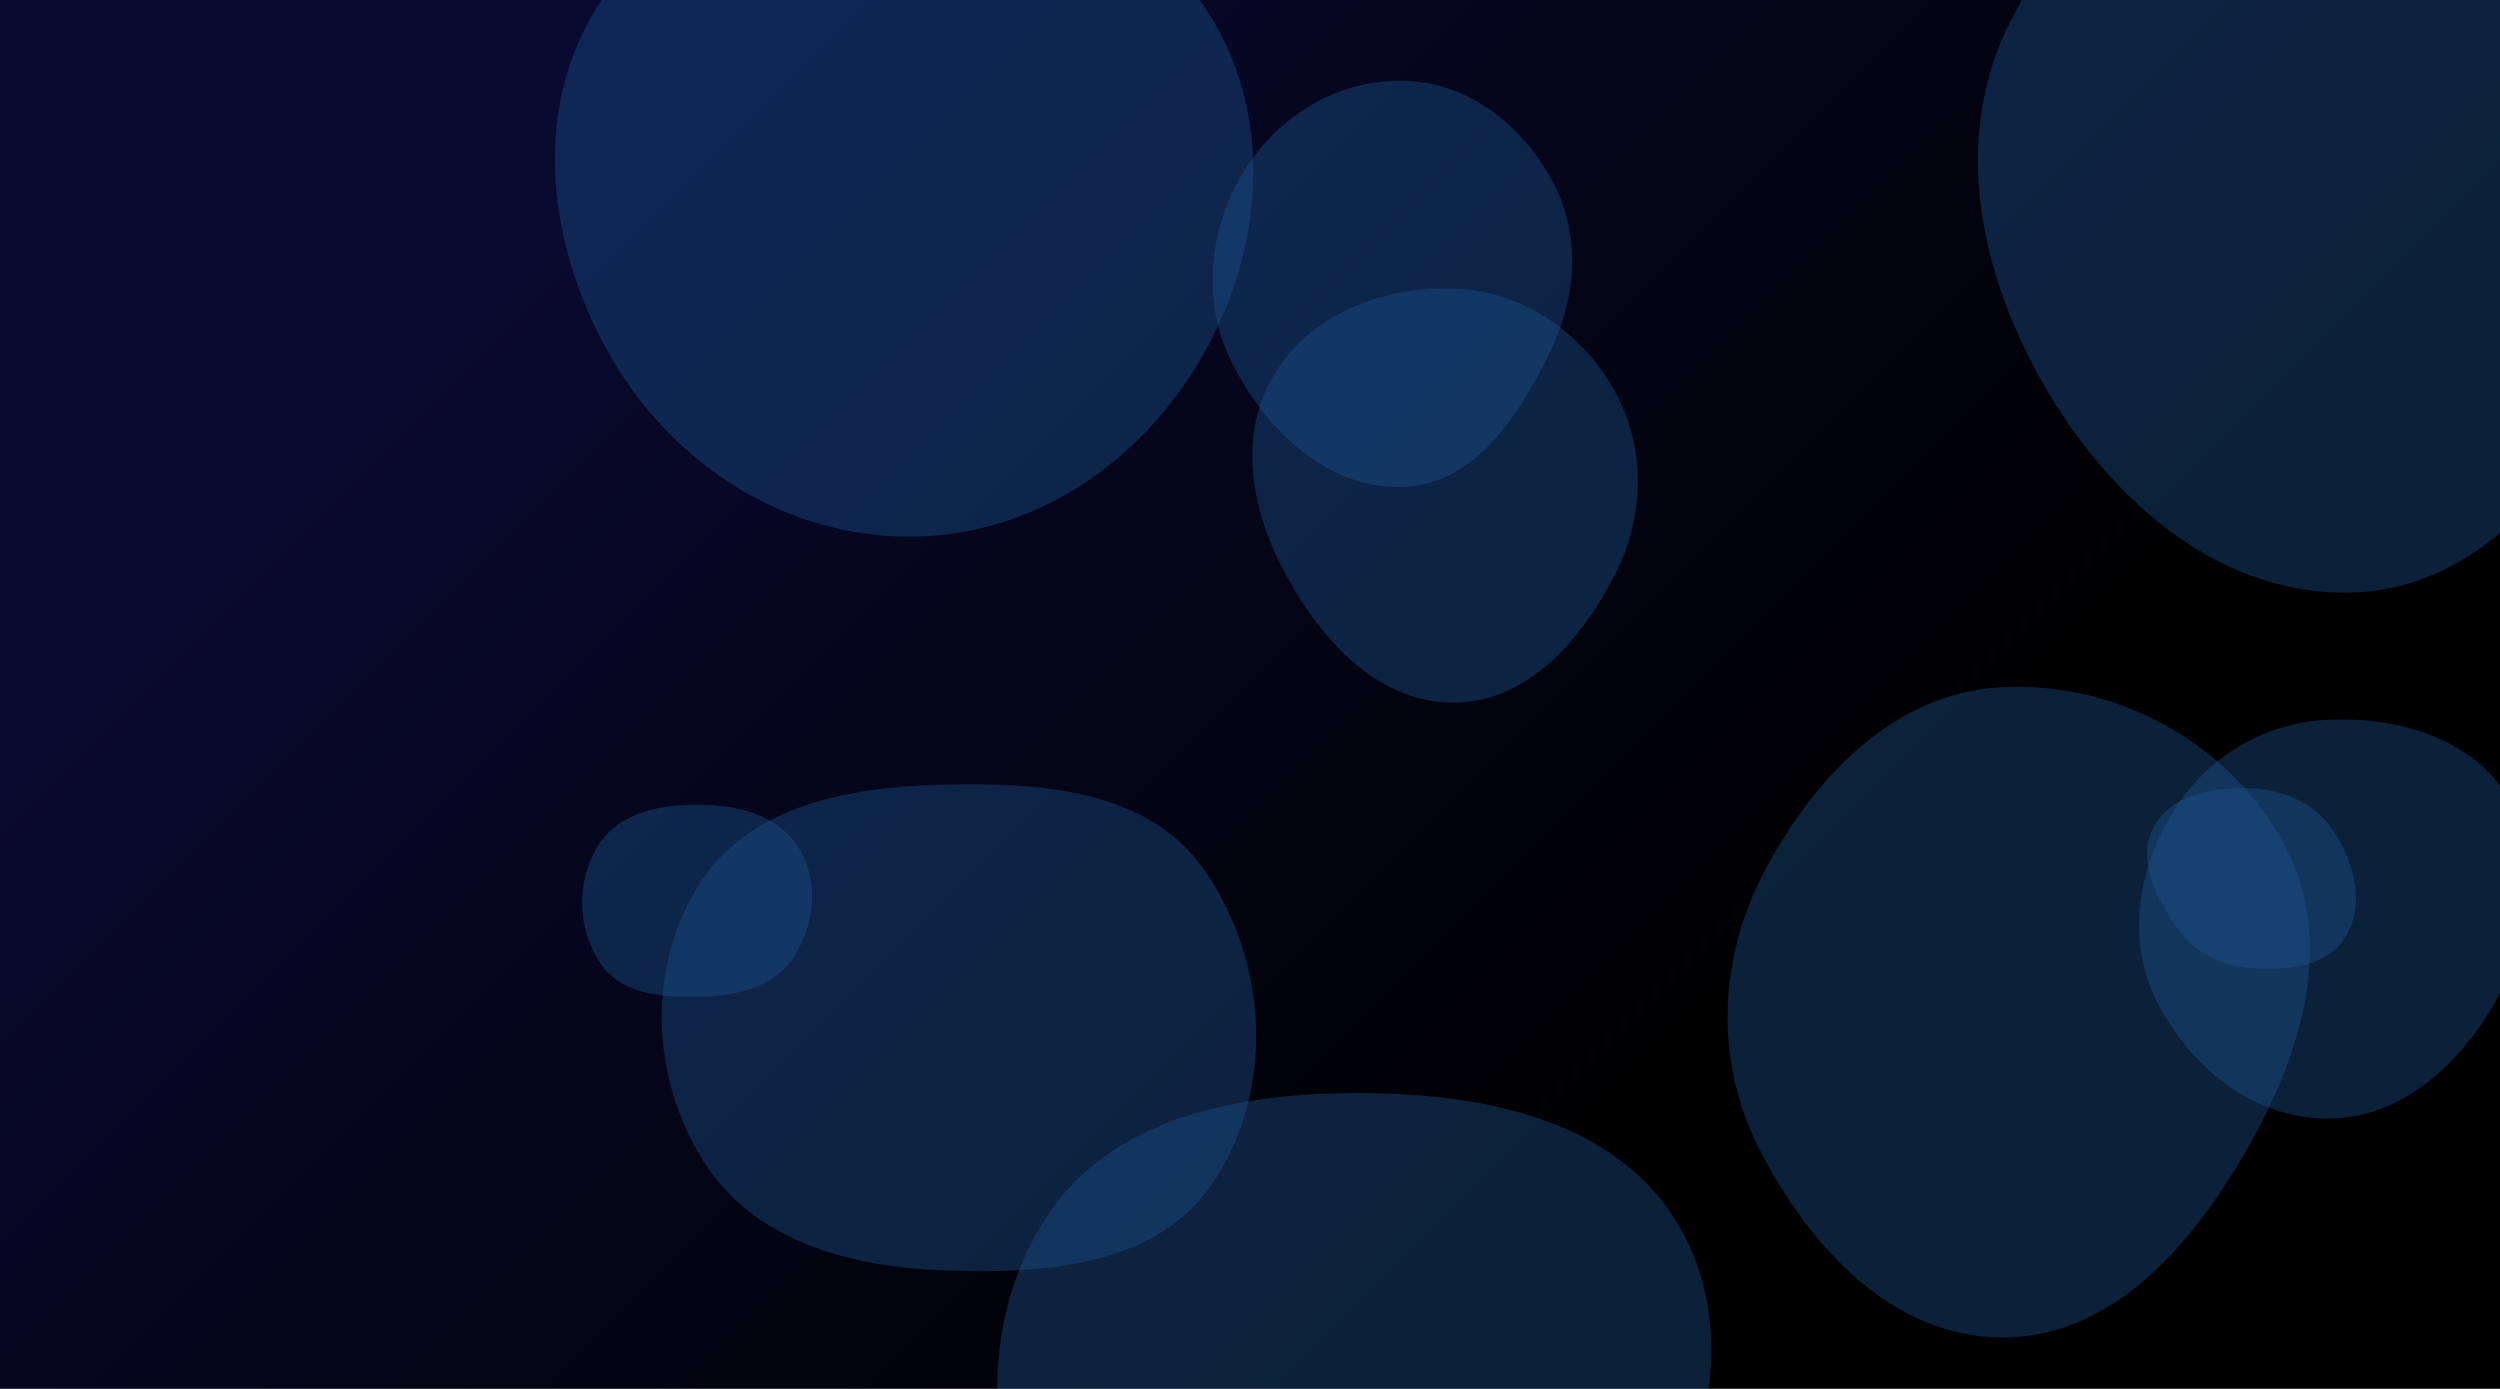
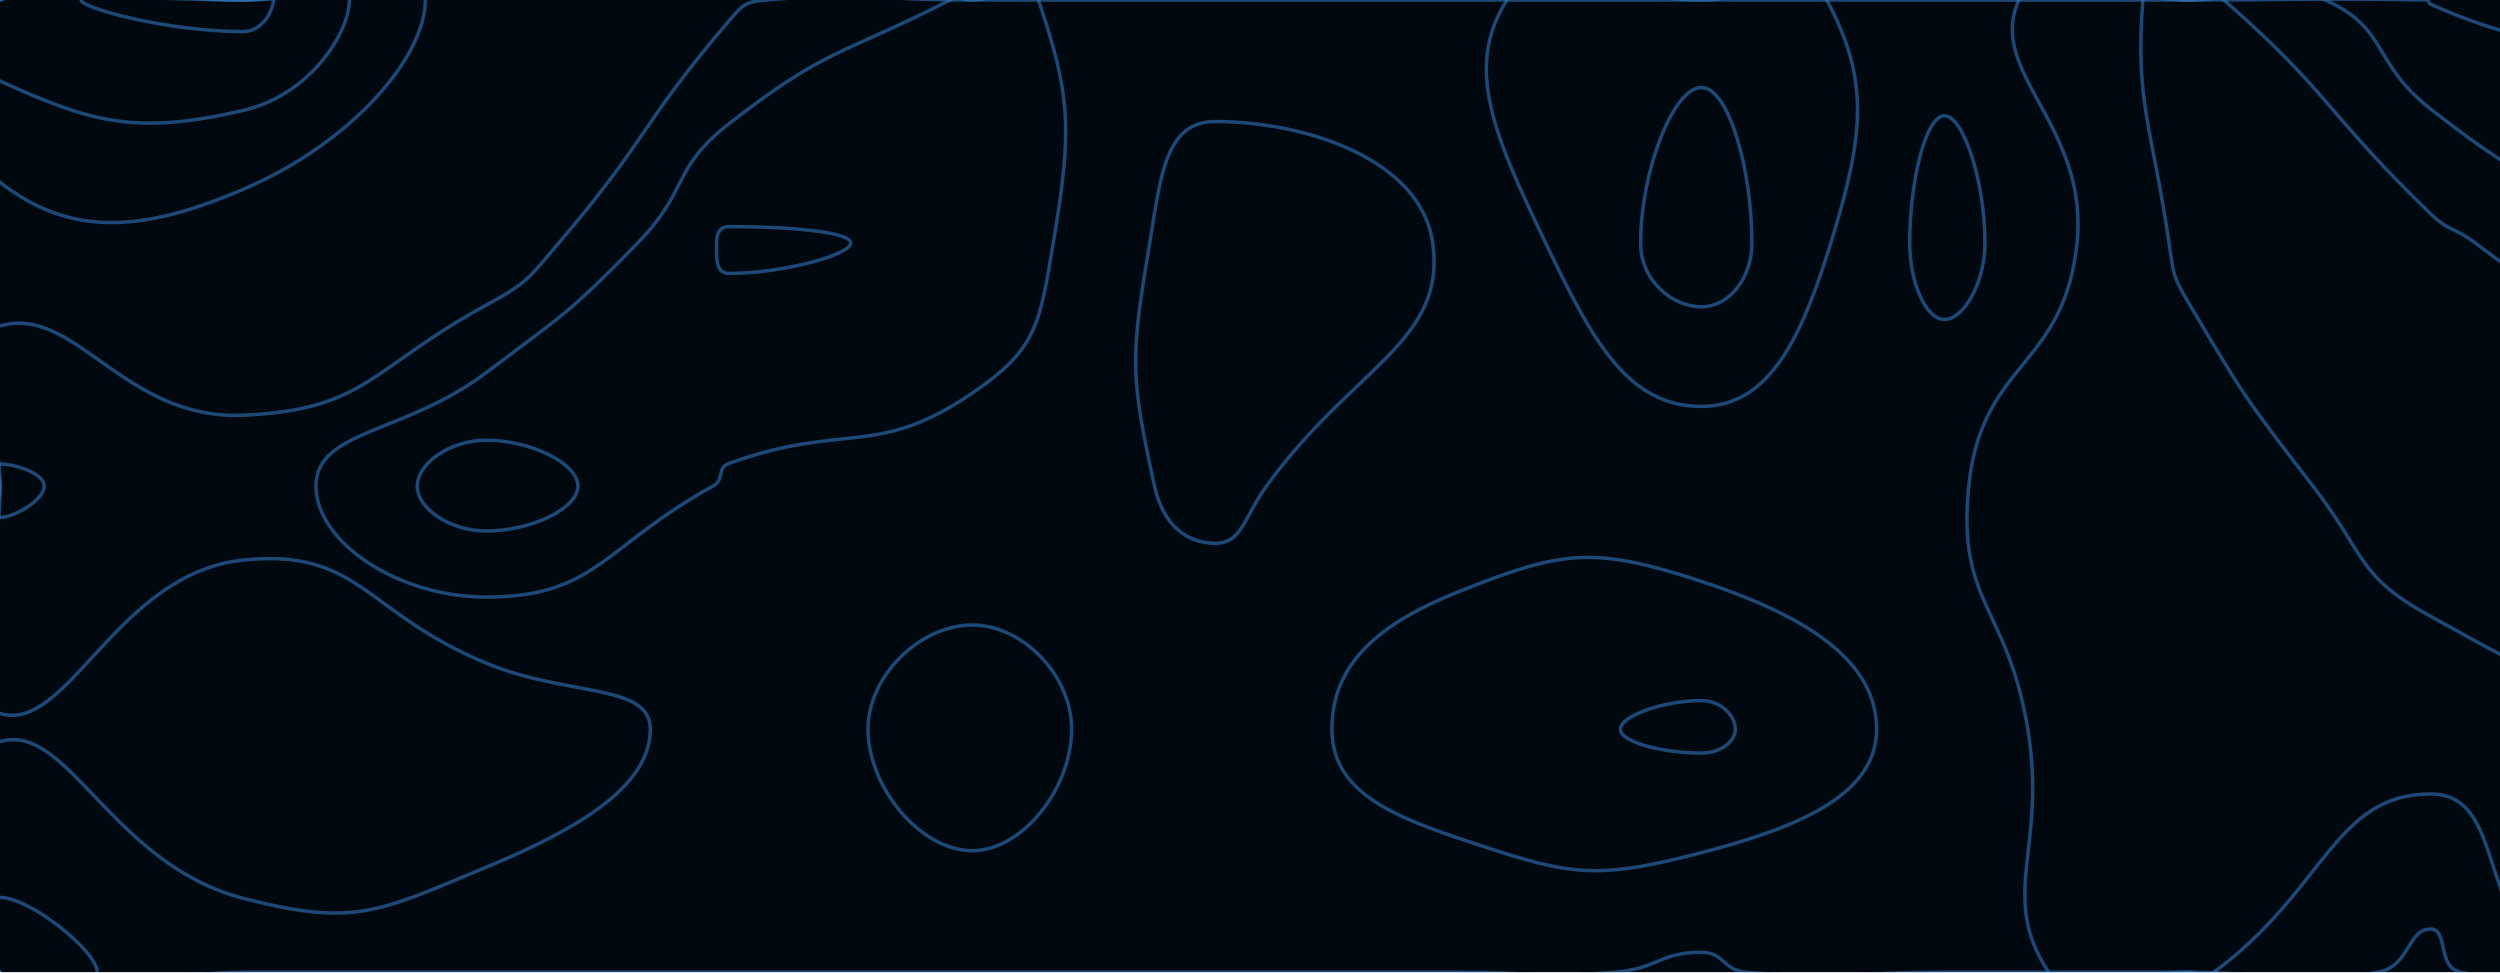
- <svg xmlns="http://www.w3.org/2000/svg" version="1.1" width="1440" height="800" preserveAspectRatio="none" viewBox="0 0 1440 800">
-   <g mask="url(&quot;#SvgjsMask1911&quot;)" fill="none">
-     <rect width="1440" height="800" x="0" y="0" fill="url(#SvgjsLinearGradient1912)" />
-     <path d="M787.657,994.435C853.102,992.025,910.877,956.853,945.532,901.285C982.596,841.853,1002.456,766.999,967.261,706.442C932.194,646.106,857.439,630.352,787.657,629.646C716.259,628.924,639.774,642.372,601.649,702.744C561.387,766.5,567.731,850.125,608.274,913.703C646.061,972.959,717.426,997.021,787.657,994.435" fill="rgba(28, 83, 142, 0.4)" class="triangle-float3" />
-     <path d="M404.851,574.057C425.23,573.362,446.02,568.311,457.167,551.236C469.347,532.579,471.823,508.09,460.407,488.956C449.224,470.212,426.672,464.021,404.851,463.547C381.945,463.049,357.35,467.183,344.95,486.448C331.687,507.053,332.136,534.801,345.966,555.029C358.445,573.28,382.755,574.811,404.851,574.057" fill="rgba(28, 83, 142, 0.4)" class="triangle-float2" />
-     <path d="M1355.037,341.305C1426.944,339.164,1475.727,277.916,1512.935,216.347C1551.986,151.727,1588.147,77.514,1555.634,9.37C1519.356,-66.665,1439.282,-115.065,1355.037,-114.59C1271.539,-114.119,1196.47,-62.664,1158.321,11.611C1123.106,80.172,1140.473,160.073,1179.966,226.262C1218.314,290.533,1280.228,343.533,1355.037,341.305" fill="rgba(28, 83, 142, 0.4)" class="triangle-float3" />
-     <path d="M541.432,731.652C600.533,734.107,666.274,730.051,698.987,680.768C734.388,627.436,730.402,554.383,694.094,501.664C661.562,454.429,598.764,450.428,541.432,452.002C487.753,453.475,431.248,464.228,402.628,509.665C372.37,557.703,374.929,620.42,405.028,668.557C433.494,714.083,487.785,729.423,541.432,731.652" fill="rgba(28, 83, 142, 0.4)" class="triangle-float2" />
-     <path d="M1153.359,770.378C1216.641,770.475,1262.356,717.445,1293.924,662.599C1325.399,607.916,1345.641,543.23,1316.231,487.41C1285.112,428.345,1220.039,392.51,1153.359,395.804C1091.4,398.864,1044.992,447.304,1016.16,502.232C989.599,552.832,987.509,611.294,1013.54,662.169C1042.312,718.401,1090.194,770.281,1153.359,770.378" fill="rgba(28, 83, 142, 0.4)" class="triangle-float1" />
-     <path d="M1341.308,644.317C1383.597,644.05,1417.172,612.815,1437.968,575.991C1458.364,539.875,1466.634,495.714,1445.324,460.13C1424.481,425.326,1381.841,412.891,1341.308,414.582C1303.91,416.142,1270.742,436.232,1251.309,468.223C1231.025,501.615,1224.728,542.436,1242.508,577.226C1261.925,615.219,1298.642,644.587,1341.308,644.317" fill="rgba(28, 83, 142, 0.4)" class="triangle-float2" />
-     <path d="M808.807,280.431C850.041,278.575,875.384,238.813,893.287,201.622C908.455,170.113,910.59,134.45,893.863,103.74C876.345,71.578,845.419,47.431,808.807,46.524C770.708,45.58,735.844,66.724,716.125,99.337C695.662,133.181,692.023,174.664,710.041,209.87C729.798,248.474,765.485,282.381,808.807,280.431" fill="rgba(28, 83, 142, 0.4)" class="triangle-float3" />
-     <path d="M1294.428,557.506C1315.432,559.238,1339.509,557.848,1350.771,540.034C1362.535,521.426,1356.266,497.184,1344.211,478.763C1333.328,462.133,1314.297,454.396,1294.428,453.939C1273.57,453.459,1250.454,458.033,1240.512,476.376C1230.853,494.197,1240.953,515.019,1252.172,531.901C1261.942,546.603,1276.836,556.055,1294.428,557.506" fill="rgba(28, 83, 142, 0.4)" class="triangle-float3" />
-     <path d="M525.333,309.102C595.541,308.526,657.334,266.381,692.337,205.518C727.231,144.844,734.058,69.385,697.537,9.676C662.357,-47.84,592.747,-66.491,525.333,-67.521C455.588,-68.586,380.65,-54.933,343.769,4.272C305.185,66.211,316.171,145.602,353.514,208.297C389.934,269.443,454.165,309.686,525.333,309.102" fill="rgba(28, 83, 142, 0.4)" class="triangle-float2" />
-     <path d="M837.748,404.718C879.986,404.26,911.011,368.655,930.209,331.03C947.495,297.153,948.273,257.748,929.666,224.579C910.634,190.653,876.621,167.669,837.748,166.211C796.173,164.651,753.801,181.14,733.054,217.202C712.352,253.185,721.512,296.827,741.749,333.073C762.612,370.439,794.955,405.182,837.748,404.718" fill="rgba(28, 83, 142, 0.4)" class="triangle-float2" />
+ <svg xmlns="http://www.w3.org/2000/svg" version="1.1" width="1440" height="560" preserveAspectRatio="none" viewBox="0 0 1440 560">
+   <g mask="url(&quot;#SvgjsMask1326&quot;)" fill="none">
+     <rect width="1440" height="560" x="0" y="0" fill="rgba(1, 8, 16, 1)" />
+     <path d="M140 109.09C81.14 134.32 40.01 136.17 0 105C-29.99 81.63 -30 22.5 0 0C40 -30 70 0 140 0C192.5 0 245 -22.34 245 0C245 32.21 203.64 81.82 140 109.09" stroke="rgba(51, 121, 194, 0.58)" stroke-width="2" />
+     <path d="M321.82 140C374.02 78.88 368.12 72.7 420 11.86C427.81 2.7 429.32 1.01 441.21 0C499.32 -4.92 500.61 0 560 0C630 0 630 0 700 0C770 0 770 0 840 0C910 0 910 0 980 0C1050 0 1050 0 1120 0C1190 0 1190 0 1260 0C1328.84 0 1329.33 -1.18 1397.67 0C1399.33 0.03 1398.47 1.72 1400 2.41C1469.64 33.72 1493.24 18.04 1540 64C1563.24 86.84 1540 102 1540 140C1540 210 1540 210 1540 280C1540 350 1540 350 1540 420C1540 490 1572.67 522.67 1540 560C1511.42 592.67 1473.57 569.97 1417.5 560C1403.57 557.52 1410.44 535.11 1400 535.11C1386.55 535.11 1388.15 556.73 1369.73 560C1318.15 569.17 1314.86 560 1260 560C1190 560 1190 560 1120 560C1062.97 560 1061.99 564.6 1005.93 560C991.99 558.86 993.52 548.52 980 548.52C955.55 548.52 955.41 557.92 930 560C885.41 563.66 885 560 840 560C770 560 770 560 700 560C630 560 630 560 560 560C490 560 490 560 420 560C350 560 350 560 280 560C210 560 210 560 140 560C70 560 35.92 594.08 0 560C-34.08 527.67 -31.06 436.63 0 427.18C38.94 415.33 64.22 497.8 140 517.39C204.22 533.99 217.47 525.51 280 499.55C334.76 476.82 374.59 452.22 374.59 420C374.59 393.42 327.08 401.5 280 381.96C209.78 352.81 207.03 315.67 140 322.61C67.03 330.17 39.08 422.86 0 410.97C-30.92 401.56 0 345.49 0 280C0 233.87 -26.75 195.53 0 187.73C43.25 175.12 71.05 242.11 140 239.17C211.05 236.14 213.06 212.29 280 175.78C303.97 162.7 304.02 160.84 321.82 140" stroke="rgba(51, 121, 194, 0.58)" stroke-width="2" />
+     <path d="M700 70C670.93 70 668.56 101.96 662.22 140C651.06 206.96 650.94 215.63 665 280C669.83 302.1 683.21 312.94 700 312.94C715.44 312.94 716.52 297.87 729.47 280C779.15 211.4 833.24 196.88 825.26 140C818.51 91.88 752.45 70 700 70" stroke="rgba(51, 121, 194, 0.58)" stroke-width="2" />
+     <path d="M1120 66.67C1109.23 66.67 1100 104.14 1100 140C1100 162.8 1109.33 184 1120 184C1130.99 184 1143.33 163.05 1143.33 140C1143.33 104.38 1130.9 66.67 1120 66.67" stroke="rgba(51, 121, 194, 0.58)" stroke-width="2" />
+     <path d="M560 360C530.35 360 500 388.85 500 420C500 453.85 530.4 490 560 490C589.04 490 617.27 453.91 617.27 420C617.27 388.91 588.98 360 560 360" stroke="rgba(51, 121, 194, 0.58)" stroke-width="2" />
+     <path d="M140 63.64C78.13 77.99 52.59 70.58 0 46.67C-17.41 38.76 -17.5 5.83 0 0C52.5 -17.5 70 0 140 0C170.63 0 201.25 -13.03 201.25 0C201.25 18.79 178.75 54.65 140 63.64" stroke="rgba(51, 121, 194, 0.58)" stroke-width="2" />
+     <path d="M367.27 140C397.38 109.14 386.44 97.29 420 71.19C476.44 27.29 482.89 32.74 547.27 0C552.89 -2.86 553.63 0 560 0C579.09 0 593.19 -14.98 598.18 0C616.52 55.02 617.9 73.41 606.67 140C598.81 186.65 597.59 200.92 560 226.47C504.26 264.36 487.24 242.78 420 266.88C412.57 269.54 417.65 276.16 410.67 280C347.65 314.68 343.37 343.91 280 343.91C229.03 343.91 182 312.2 182 280C182 247.58 233.1 250.11 280 214.67C325.74 180.11 327.38 180.88 367.27 140" stroke="rgba(51, 121, 194, 0.58)" stroke-width="2" />
+     <path d="M890.31 140C861.1 78.94 842.95 39.11 868 0C887.79 -30.89 924 0 980 0C1016.13 0 1039.57 -23.83 1052.26 0C1076.85 46.17 1074 76.98 1054.55 140C1037.87 194.03 1019.43 234.1 980 234.1C937.31 234.1 917.1 195.99 890.31 140" stroke="rgba(51, 121, 194, 0.58)" stroke-width="2" />
+     <path d="M1196.36 140C1203.35 72.19 1143.86 41.8 1162.86 0C1175.68 -28.2 1211.43 0 1260 0C1299.66 0 1306 -14.94 1339.33 0C1376 16.44 1365.85 35.99 1400 62.76C1455.13 105.99 1459.56 100.53 1517.89 140C1529.56 147.9 1537.93 144.4 1540 157.5C1548.99 214.4 1540 218.75 1540 280C1540 350 1540 350 1540 420C1540 490 1562.84 512.84 1540 560C1528.94 582.84 1496.74 578.01 1472.19 560C1426.74 526.67 1443.06 457.33 1400 457.33C1344.54 457.33 1339.15 513.06 1275.14 560C1269.15 564.4 1267.57 560 1260 560C1220 560 1196.69 585.4 1180 560C1150.69 515.4 1179.36 489.13 1168 420C1156.36 349.13 1127.13 347.84 1134 280C1141.31 207.84 1188.92 212.19 1196.36 140" stroke="rgba(51, 121, 194, 0.58)" stroke-width="2" />
+     <path d="M0 267.27C8.79 267.27 25.45 272.66 25.45 280C25.45 288.05 8.06 298.06 0 298.06C-4.66 298.06 0 289.03 0 280C0 273.63 -3.93 267.27 0 267.27" stroke="rgba(51, 121, 194, 0.58)" stroke-width="2" />
+     <path d="M767.2 420C767.2 382.54 793.8 359.34 840 340.87C900.2 316.79 917.97 314.53 980 334.9C1038.44 354.09 1080.93 379.63 1080.93 420C1080.93 457.76 1036.4 476.46 980 491.15C915.94 507.84 903.13 503.87 840 482.76C796.73 468.29 767.2 453.49 767.2 420" stroke="rgba(51, 121, 194, 0.58)" stroke-width="2" />
+     <path d="M0 516.92C17.39 516.92 56 547.98 56 560C56 569.52 15.83 572.17 0 560C-12.17 550.63 -10.61 516.92 0 516.92" stroke="rgba(51, 121, 194, 0.58)" stroke-width="2" />
+     <path d="M140 18.18C96.21 18.18 46.67 4.59 46.67 0C46.67 -4.5 93.34 0 140 0C148.75 0 157.5 -3.72 157.5 0C157.5 5.37 151.62 18.18 140 18.18" stroke="rgba(51, 121, 194, 0.58)" stroke-width="2" />
+     <path d="M412.73 140C412.73 134.78 414.41 130.51 420 130.51C453.04 130.51 490 133.32 490 140C490 146.82 450.6 157.5 420 157.5C411.96 157.5 412.73 148.27 412.73 140" stroke="rgba(51, 121, 194, 0.58)" stroke-width="2" />
+     <path d="M945 140C945 98.65 963.81 50.4 980 50.4C995.86 50.4 1009.09 97.82 1009.09 140C1009.09 160.98 995.39 176.72 980 176.72C963.34 176.72 945 161.81 945 140" stroke="rgba(51, 121, 194, 0.58)" stroke-width="2" />
+     <path d="M1249.39 140C1239.09 70.58 1229.8 59.19 1234.29 0C1235.11 -10.81 1247.14 0 1260 0C1270.5 0 1273.35 -6.72 1281 0C1343.35 54.83 1338.65 63.78 1400 123.1C1411.05 133.78 1413.56 130.63 1425.79 140C1483.56 184.29 1497.4 178.2 1540 230.42C1554.5 248.2 1540 255.21 1540 280C1540 336.66 1570.69 376.89 1540 393.33C1500.69 414.39 1461.23 388.41 1400 355C1357.36 331.74 1363.03 319.93 1332.26 280C1293.03 229.09 1292.59 228.38 1260 173.33C1251.15 158.38 1251.95 157.24 1249.39 140" stroke="rgba(51, 121, 194, 0.58)" stroke-width="2" />
+     <path d="M240.33 280C240.33 266.88 259.34 253.56 280 253.56C305.62 253.56 332.89 266.89 332.89 280C332.89 293.05 305.65 305.87 280 305.87C259.37 305.87 240.33 293.03 240.33 280" stroke="rgba(51, 121, 194, 0.58)" stroke-width="2" />
+     <path d="M933.33 420C933.33 412.38 958.17 403.53 980 403.53C991.27 403.53 999.53 412.19 999.53 420C999.53 427.31 990.9 433.77 980 433.77C957.8 433.77 933.33 427.5 933.33 420" stroke="rgba(51, 121, 194, 0.58)" stroke-width="2" />
+     <path d="M1526.88 560C1526.88 523.61 1536.7 476 1540 476C1543.26 476 1545.67 523.67 1540 560C1539.11 565.67 1526.88 565.61 1526.88 560" stroke="rgba(51, 121, 194, 0.58)" stroke-width="2" />
  </g>
  <defs>
-     <mask id="SvgjsMask1911">
-       <rect width="1440" height="800" fill="#ffffff" />
+     <mask id="SvgjsMask1326">
+       <rect width="1440" height="560" fill="#ffffff" />
    </mask>
-     <linearGradient x1="11.11%" y1="-20%" x2="88.89%" y2="120%" gradientUnits="userSpaceOnUse" id="SvgjsLinearGradient1912">
-       <stop stop-color="rgba(8, 10, 48, 1)" offset="0.19" />
-       <stop stop-color="rgba(0, 0, 0, 1)" offset="0.71" />
-     </linearGradient>
-     <style>
-             @keyframes float1 {
-                 0%{transform: translate(0, 0)}
-                 50%{transform: translate(-10px, 0)}
-                 100%{transform: translate(0, 0)}
-             }
- 
-             .triangle-float1 {
-                 animation: float1 5s infinite;
-             }
- 
-             @keyframes float2 {
-                 0%{transform: translate(0, 0)}
-                 50%{transform: translate(-5px, -5px)}
-                 100%{transform: translate(0, 0)}
-             }
- 
-             .triangle-float2 {
-                 animation: float2 4s infinite;
-             }
- 
-             @keyframes float3 {
-                 0%{transform: translate(0, 0)}
-                 50%{transform: translate(0, -10px)}
-                 100%{transform: translate(0, 0)}
-             }
- 
-             .triangle-float3 {
-                 animation: float3 6s infinite;
-             }
-         </style>
  </defs>
</svg>
